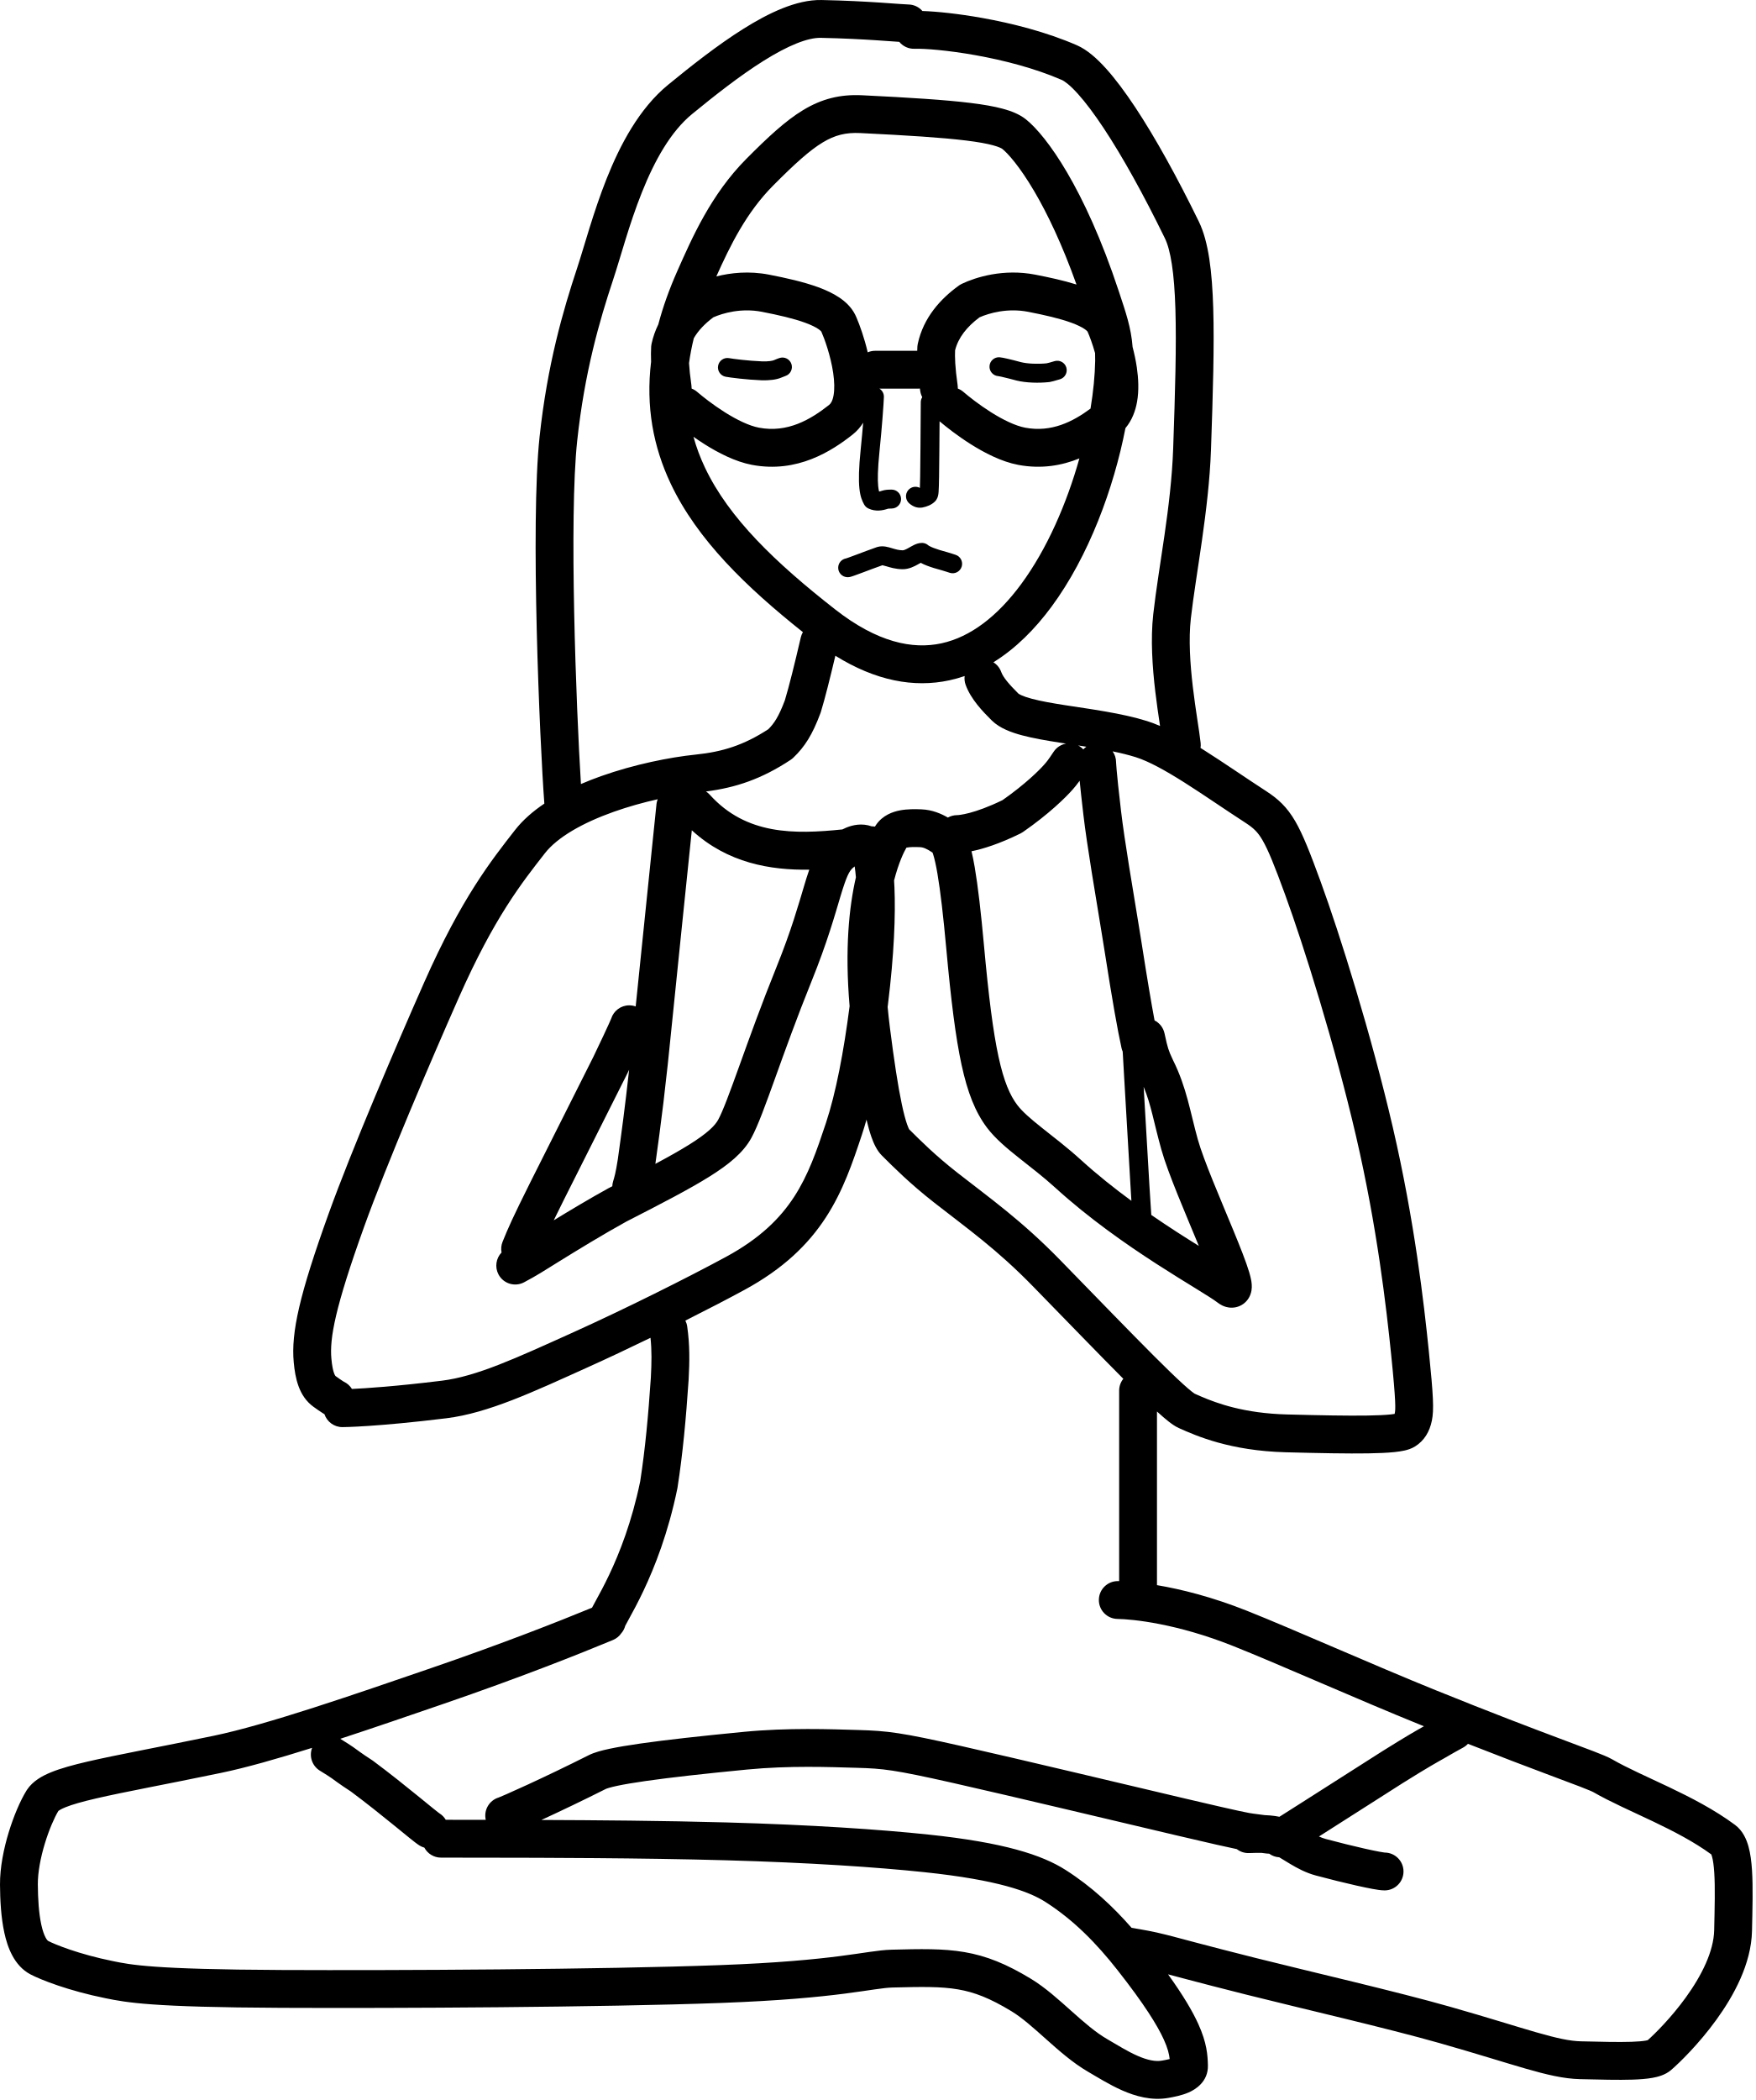
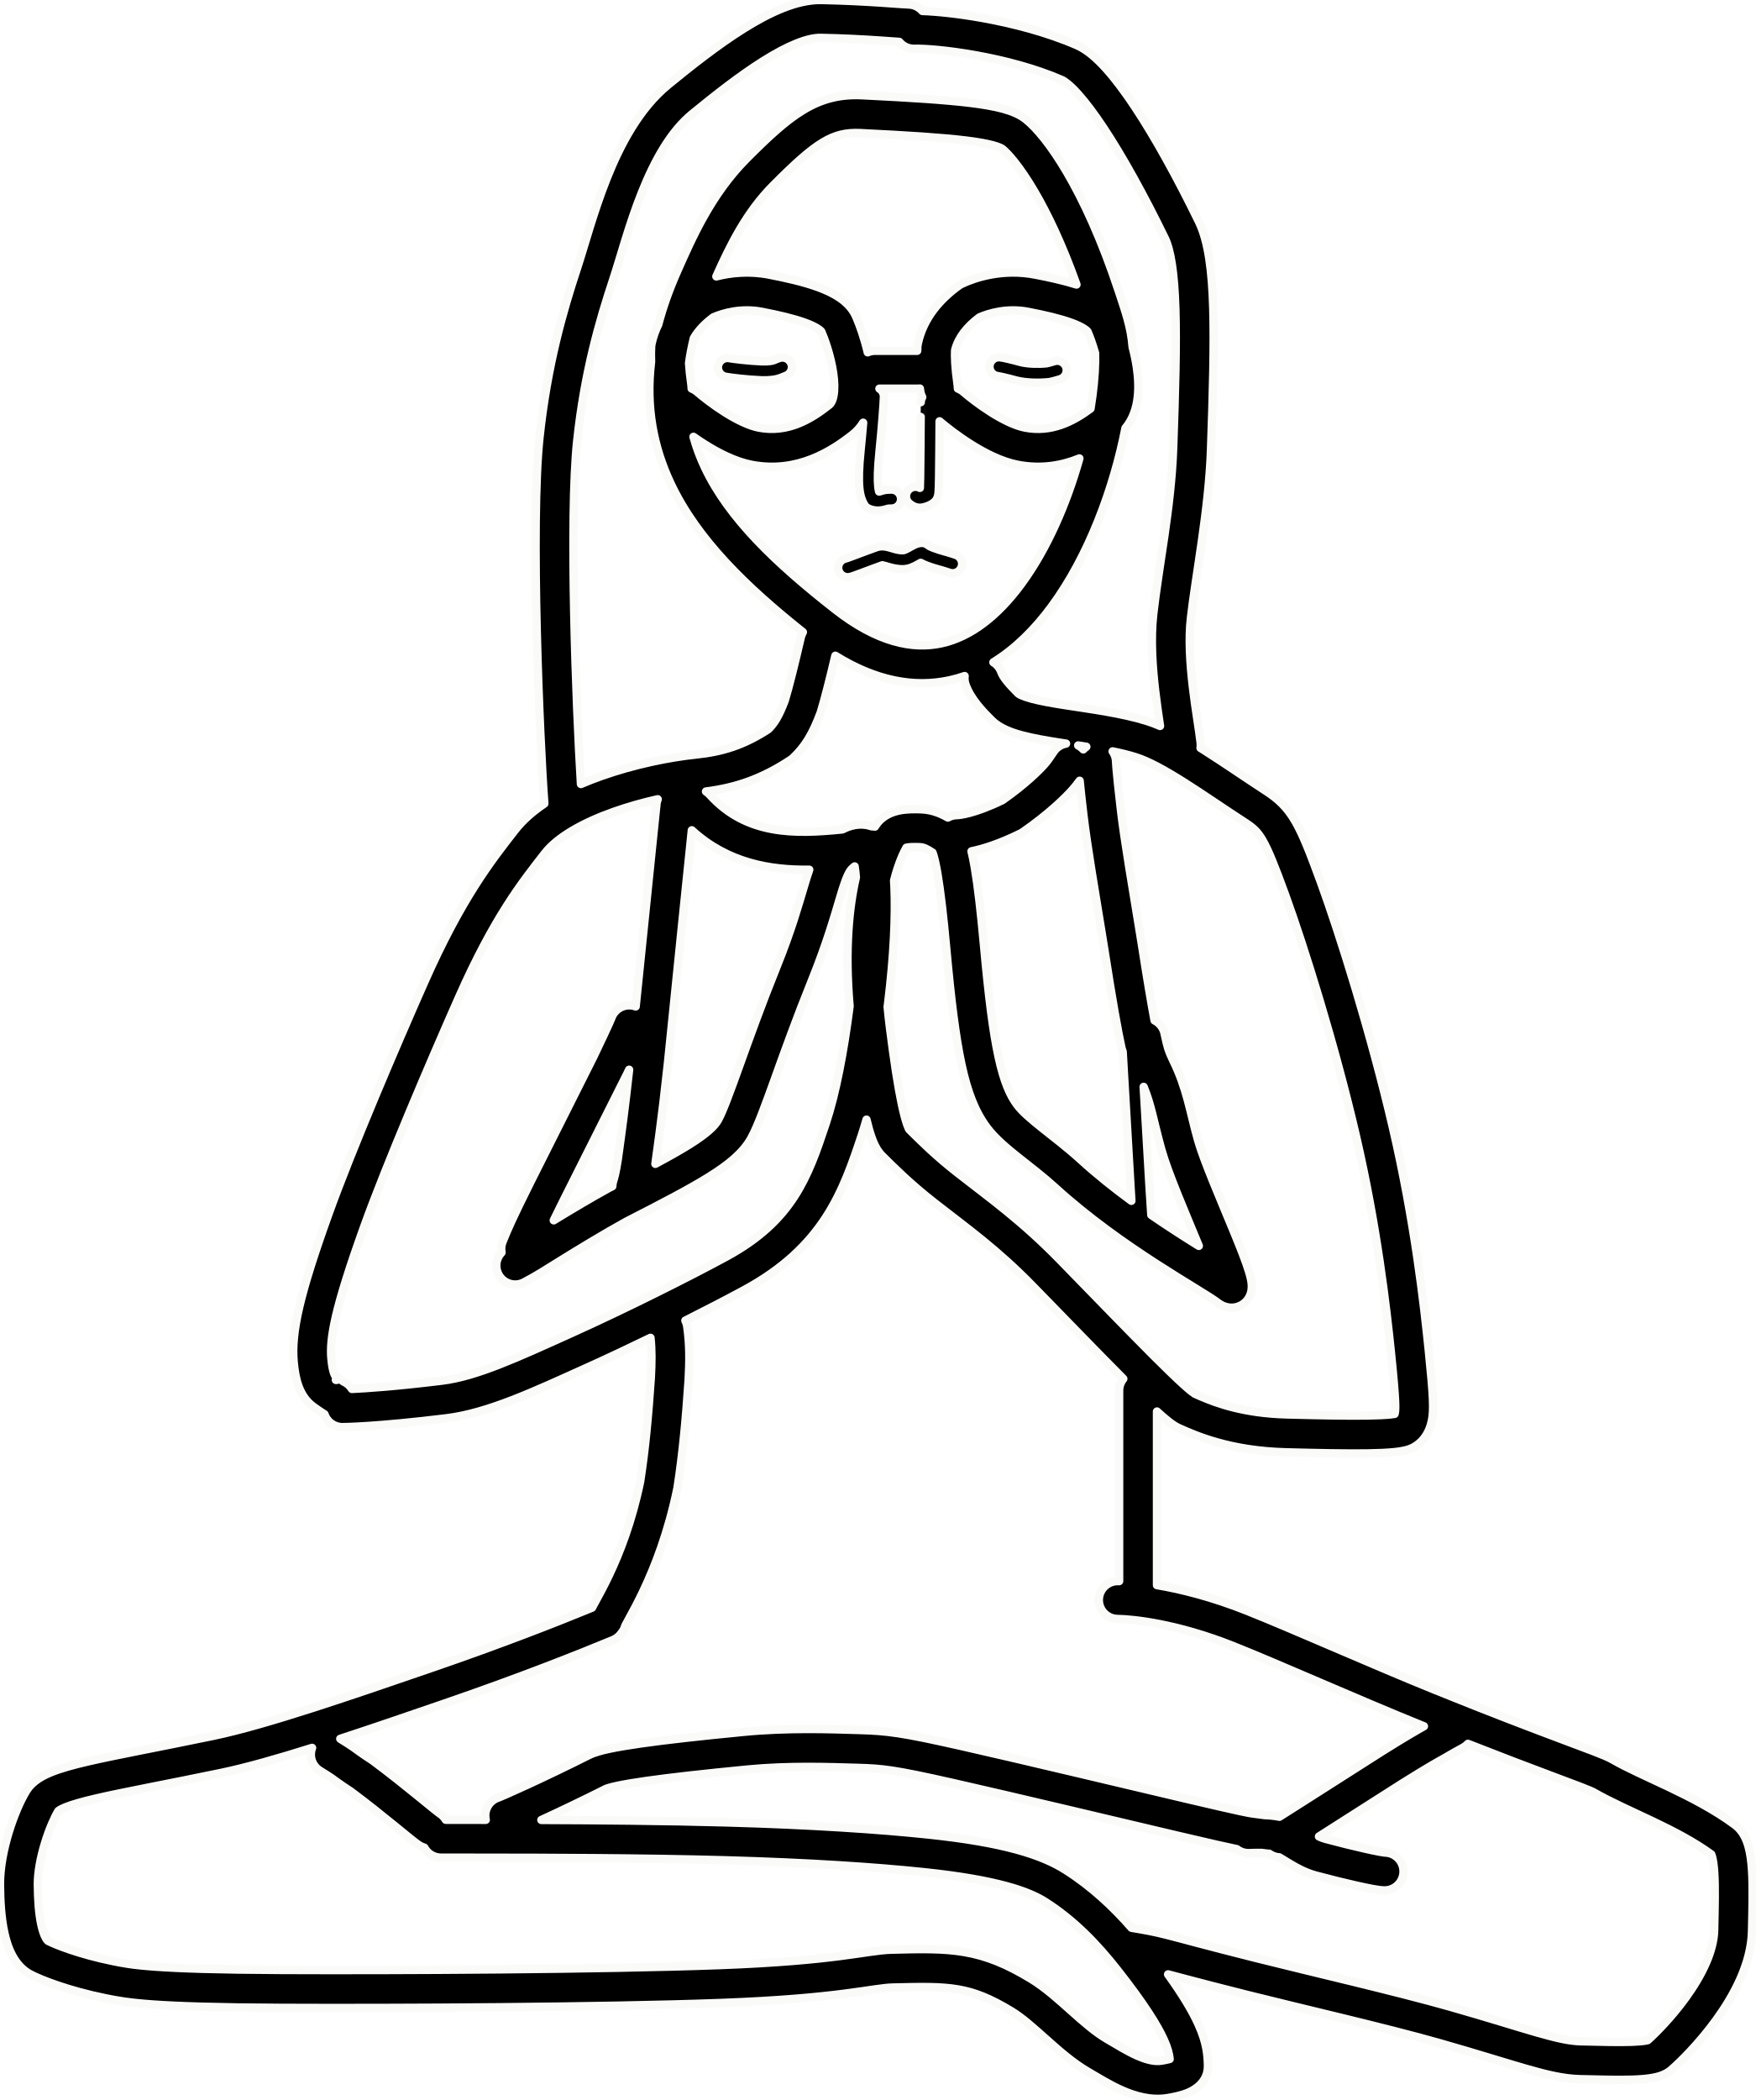
- <svg xmlns="http://www.w3.org/2000/svg" width="464" height="555" viewBox="0 0 464 555" fill="none">
+ <svg xmlns="http://www.w3.org/2000/svg" stroke="#FAFAF8" stroke-width="2.2" stroke-linejoin="round" width="464" height="555" viewBox="0 0 464 555" fill="none">
  <path d="M243.973 143.497C244.503 143.549 245.005 143.77 245.403 144.13C245.396 144.123 245.419 144.145 245.489 144.191C245.557 144.236 245.654 144.293 245.785 144.362C246.05 144.501 246.404 144.659 246.855 144.833C247.759 145.18 248.929 145.542 250.295 145.904C250.308 145.908 250.322 145.911 250.336 145.915C251.357 146.204 252.156 146.49 252.564 146.614C253.885 147.015 254.631 148.411 254.23 149.732C253.829 151.053 252.433 151.799 251.112 151.398C250.144 151.104 250.135 151.055 248.993 150.731C247.545 150.347 246.193 149.935 245.061 149.5C244.507 149.287 243.927 149.038 243.384 148.746C243.194 148.851 242.972 148.98 242.673 149.148C241.831 149.62 240.314 150.461 238.558 150.437C236.716 150.412 235.247 149.943 234.295 149.655C233.777 149.499 233.507 149.425 233.304 149.394C233.285 149.391 233.268 149.39 233.255 149.388C231.713 149.927 229.776 150.662 228.123 151.283C227.29 151.596 226.522 151.883 225.936 152.09C225.647 152.193 225.374 152.286 225.149 152.355C225.04 152.389 224.91 152.427 224.779 152.459C224.757 152.464 224.372 152.568 223.929 152.542C222.55 152.459 221.5 151.276 221.582 149.898C221.652 148.717 222.531 147.779 223.648 147.586C223.656 147.583 223.664 147.581 223.674 147.578C223.798 147.539 223.994 147.474 224.264 147.378C224.8 147.188 225.526 146.917 226.365 146.602C228.018 145.981 230.084 145.196 231.718 144.629L232.042 144.53C232.791 144.333 233.49 144.364 234.058 144.451C234.673 144.545 235.286 144.731 235.741 144.869C236.735 145.169 237.578 145.424 238.628 145.438C238.879 145.442 239.31 145.301 240.224 144.788C240.578 144.589 241.122 144.268 241.596 144.039C242.048 143.82 242.833 143.477 243.745 143.484L243.973 143.497Z" fill="black" />
  <path d="M206.052 94.62C207.361 94.183 208.777 94.891 209.214 96.201C209.65 97.51 208.943 98.927 207.634 99.364C207.307 99.473 207.047 99.578 206.66 99.747C205.236 100.376 203.336 100.558 201.359 100.506C201.35 100.505 201.341 100.505 201.332 100.505C197.37 100.355 193.026 99.791 191.836 99.57C190.478 99.318 189.582 98.013 189.834 96.656C190.086 95.299 191.39 94.402 192.748 94.654C193.68 94.827 197.766 95.366 201.499 95.508C203.248 95.554 204.249 95.347 204.642 95.171L204.66 95.164C205.114 94.966 205.526 94.795 206.052 94.62Z" fill="black" />
  <path d="M264.243 94.42C264.688 94.45 265.491 94.617 266.329 94.808C267.254 95.02 268.476 95.325 269.915 95.716C271.655 96.147 274.366 96.254 276.661 96.021C277.031 95.943 277.513 95.831 278.757 95.45C280.076 95.046 281.474 95.788 281.879 97.108C282.283 98.428 281.54 99.826 280.22 100.231C278.698 100.697 278.11 100.827 277.553 100.943C277.473 100.96 277.392 100.972 277.311 100.981C274.604 101.271 271.206 101.189 268.704 100.566C268.687 100.562 268.669 100.557 268.652 100.552C267.247 100.171 266.074 99.879 265.214 99.682C264.258 99.463 263.877 99.406 263.905 99.408C262.528 99.314 261.487 98.122 261.58 96.745C261.673 95.367 262.865 94.326 264.243 94.42Z" fill="black" />
  <path fill-rule="evenodd" clip-rule="evenodd" d="M217.164 0.004C223.367 0.128 228.698 0.422 232.721 0.688C236.956 0.968 239.296 1.177 240.114 1.185C241.603 1.201 242.932 1.866 243.838 2.908C247.686 3.034 253.373 3.622 259.66 4.748C267.474 6.147 276.594 8.442 284.667 11.954C287.416 13.149 290.025 15.503 292.387 18.125C294.844 20.852 297.438 24.334 300.094 28.342C305.411 36.369 311.213 46.874 316.914 58.559C319.506 63.872 320.428 71.829 320.72 81.45C321.018 91.302 320.653 103.836 320.125 118.875C319.567 134.753 316.093 152.027 314.803 163.441C314.182 168.925 314.607 175.444 315.33 181.563C315.688 184.59 316.109 187.447 316.488 189.964C316.858 192.42 317.211 194.692 317.391 196.348C317.441 196.8 317.426 197.245 317.358 197.673C317.725 197.902 318.092 198.132 318.458 198.364C323.534 201.577 329.463 205.681 334.637 209.034C337.823 211.098 340.178 213.208 342.414 217.06C344.437 220.546 346.366 225.48 349.102 232.969C354.182 246.876 362.512 273.472 368.211 298.016C373.931 322.656 376.424 344.478 377.703 356.99C378.94 369.097 379.088 372.645 378.516 375.453C377.914 378.41 376.495 380.756 374.078 382.273C373.086 382.895 372.012 383.19 371.294 383.352C370.478 383.537 369.573 383.667 368.642 383.764C366.776 383.959 364.422 384.061 361.697 384.105C356.23 384.193 348.824 384.049 339.932 383.817C325.168 383.431 316.215 379.471 311.634 377.418C310.628 376.967 309.652 376.254 308.886 375.651C308.031 374.979 307.056 374.136 305.99 373.168C305.943 373.125 305.896 373.08 305.848 373.037V418.93C312.129 419.99 320.358 422.011 329.686 425.729C335.871 428.194 344.168 431.754 352.955 435.518C361.777 439.298 371.13 443.3 379.532 446.7C394.038 452.57 404.848 456.667 412.368 459.489C416.112 460.894 419.097 462.003 421.29 462.849C423.328 463.636 425.13 464.359 426.198 464.976C430.18 467.277 435.284 469.488 441.216 472.314C446.946 475.045 453.201 478.246 458.643 482.281C460.746 483.84 461.699 486.17 462.202 487.958C462.738 489.864 463.006 492.061 463.148 494.297C463.433 498.759 463.272 504.439 463.145 510.322C462.958 519.054 458.272 527.516 453.722 533.797C449.076 540.213 443.964 545.178 441.76 547.074C440.175 548.436 438.133 548.912 436.813 549.147C435.273 549.421 433.478 549.553 431.594 549.617C427.823 549.744 422.962 549.615 417.67 549.488C413.348 549.385 408.87 548.311 403.299 546.708C400.485 545.898 397.262 544.911 393.555 543.791C389.831 542.665 385.562 541.388 380.579 539.97C366.493 535.964 344.166 530.846 329.614 527.19C322.413 525.381 317.419 524.078 313.751 523.108C311.715 522.57 310.116 522.142 308.781 521.789C312.744 527.306 315.226 531.501 316.769 534.901C319.058 539.942 319.241 543.152 319.313 545.833C319.433 550.253 315.849 552.294 314.232 553.001C312.374 553.813 310.217 554.21 308.866 554.448C304.354 555.242 300.078 553.969 296.66 552.465C293.273 550.976 289.963 548.889 287.655 547.551C283.598 545.199 279.833 541.86 276.565 538.945C273.111 535.864 270.214 533.262 267.387 531.545C261.654 528.061 257.559 526.501 253.25 525.764C248.739 524.993 243.775 525.07 235.944 525.272C234.742 525.303 233.355 525.467 231.265 525.765C229.237 526.055 226.595 526.465 223.209 526.899C216.37 527.775 206.381 528.766 190.563 529.35C159.099 530.511 104.613 530.779 74.421 530.642C39.841 530.486 33.505 529.235 27.899 528.104C18.159 526.139 10.803 523.249 8.039 521.791C3.669 519.485 1.961 514.513 1.152 510.817C0.26 506.741 0.029 502.09 0.001 498.116C-0.032 493.53 0.998 488.532 2.311 484.231C3.623 479.938 5.35 475.907 6.982 473.255L7.131 473.022C8.695 470.653 11.271 469.286 13.564 468.358C16.096 467.333 19.338 466.444 23.154 465.558C30.739 463.797 41.887 461.771 56.42 458.754C70.697 455.789 93.709 447.801 113.943 440.862C132.641 434.45 147.613 428.557 156.499 424.895C156.793 424.327 157.173 423.638 157.561 422.93C158.474 421.269 159.696 419.028 161.054 416.162C163.758 410.457 167.022 402.229 169.237 391.505C170.576 382.84 171.371 374.163 172.051 364.12C172.264 360.102 172.317 356.914 171.961 353.563C166.32 356.304 160.548 359.025 155.135 361.464C141.174 367.755 129.09 373.465 117.995 374.826C99.521 377.092 90.91 377.166 90.513 377.166C88.307 377.166 86.435 375.737 85.771 373.755C85.607 373.656 85.433 373.549 85.255 373.435C84.651 373.05 83.843 372.501 82.846 371.777C78.986 368.976 78.039 364.232 77.648 360.028C76.915 352.134 79.216 342.032 86.876 320.752C92.903 304.006 104.736 276.346 112.113 259.676C122.014 237.304 129.859 227.426 136.14 219.375C138.207 216.726 140.882 214.407 143.899 212.38C142.682 196.143 140.171 138.386 142.639 115.436C144.696 96.316 148.847 82.068 152.553 70.884C154.352 65.454 156.848 56.036 160.384 47.17C163.946 38.238 168.982 28.655 176.638 22.387C182.685 17.438 189.689 11.899 196.523 7.614C203.118 3.479 210.523 -0.129 217.164 0.004ZM82.505 461.931C73.506 464.763 65.124 467.159 58.453 468.545C43.503 471.649 32.89 473.564 25.416 475.299C21.703 476.162 19.09 476.909 17.316 477.628C15.96 478.177 15.508 478.549 15.431 478.606C14.389 480.335 13.004 483.459 11.876 487.152C10.726 490.917 9.978 494.843 10.001 498.044C10.028 501.817 10.255 505.637 10.921 508.68C11.252 510.197 11.652 511.32 12.062 512.081C12.419 512.743 12.671 512.924 12.704 512.946C14.44 513.862 20.847 516.479 29.877 518.301C34.51 519.236 40.066 520.487 74.467 520.642C104.631 520.779 158.946 520.51 190.194 519.357C205.732 518.784 215.419 517.815 221.938 516.98C225.23 516.558 227.688 516.175 229.85 515.866C231.951 515.566 233.846 515.324 235.685 515.276C243.271 515.08 249.274 514.939 254.935 515.907C260.798 516.91 266.08 519.049 272.58 522.999C276.361 525.296 280.01 528.618 283.222 531.483C286.62 534.514 289.642 537.144 292.671 538.9C295.453 540.513 297.971 542.118 300.685 543.312C303.368 544.492 305.466 544.892 307.132 544.599C307.802 544.481 308.423 544.363 308.99 544.224C309.065 544.206 309.137 544.186 309.206 544.168C309.059 542.839 308.691 541.298 307.663 539.034C305.988 535.344 302.551 529.741 295.366 520.611C289.965 513.748 283.922 507.482 276.331 502.642C272.07 499.926 263.913 496.85 244.373 494.792C231.84 493.472 214.125 492.263 191.751 491.64C169.356 491.017 143.122 490.98 129.923 490.963C116.733 490.945 116.658 490.945 116.585 490.945C114.677 490.945 113.018 489.876 112.176 488.304C111.738 488.18 111.308 487.995 110.902 487.744C110.215 487.318 109.169 486.482 108.212 485.711C107.134 484.842 105.717 483.678 104.138 482.395C100.964 479.814 96.956 476.596 92.771 473.481C91.296 472.51 90.211 471.797 89.194 471.055C88.284 470.391 87.597 469.816 84.575 467.973C82.486 466.699 81.665 464.138 82.505 461.931ZM388.053 460.865C387.674 461.275 387.221 461.63 386.698 461.904C385.092 462.745 383.923 463.468 381.827 464.657C379.926 465.735 377.611 466.988 370.73 471.298C361.658 477.079 354.295 481.778 349.189 485.028C349.014 485.14 348.84 485.249 348.67 485.357C349.273 485.632 349.85 485.85 350.428 486.005C353.995 486.964 357.74 487.89 360.776 488.572C362.297 488.914 363.608 489.188 364.613 489.373C365.784 489.588 366.142 489.605 366.019 489.605C368.781 489.605 371.019 491.844 371.019 494.605C371.019 497.367 368.781 499.605 366.019 499.605C365.076 499.605 363.819 499.395 362.803 499.208C361.622 498.99 360.172 498.686 358.583 498.329C355.398 497.613 351.519 496.654 347.834 495.664C345.158 494.945 342.893 493.701 341.082 492.621C339.907 491.92 339.005 491.347 338.177 490.858C337.185 490.801 336.271 490.456 335.517 489.904C335.3 489.904 335.08 489.892 334.858 489.863C334.377 489.8 333.936 489.744 333.527 489.691C332.611 489.671 331.506 489.686 330.213 489.738C328.99 489.787 327.853 489.391 326.956 488.697C324.605 488.216 320.289 487.247 311.062 485.079C295.716 481.472 267.623 474.749 251.897 471.204C236.272 467.681 233.372 467.403 226.573 467.209C219.238 466.999 208.588 466.591 197.558 467.659C186.086 468.77 177.188 469.767 170.787 470.68C167.582 471.137 165.067 471.564 163.197 471.962C162.263 472.16 161.536 472.341 160.991 472.502C160.721 472.581 160.517 472.65 160.368 472.705C160.235 472.754 160.172 472.784 160.163 472.788C154.051 475.862 148.138 478.676 143.599 480.768C143.434 480.844 143.269 480.917 143.107 480.992C157.027 481.042 175.548 481.184 192.029 481.643C214.597 482.272 232.576 483.494 245.421 484.846C265.405 486.951 275.451 490.222 281.707 494.211C288.584 498.595 294.239 503.902 299.137 509.497C302.464 510.063 304.515 510.379 308.379 511.351C310.308 511.836 312.709 512.489 316.307 513.44C319.941 514.401 324.894 515.693 332.051 517.491C346.215 521.05 369.047 526.294 383.314 530.352C388.374 531.791 392.702 533.087 396.448 534.218C400.212 535.356 403.335 536.311 406.065 537.097C411.581 538.685 414.982 539.42 417.908 539.49C423.34 539.62 427.847 539.737 431.257 539.622C432.962 539.564 434.21 539.453 435.062 539.301C435.299 539.259 435.469 539.218 435.584 539.188C437.501 537.479 441.754 533.274 445.624 527.931C449.844 522.104 453.028 515.712 453.148 510.107C453.28 503.995 453.419 498.858 453.169 494.932C453.044 492.974 452.834 491.583 452.576 490.666C452.498 490.388 452.428 490.204 452.381 490.091C447.82 486.763 442.421 483.966 436.914 481.341C431.484 478.754 425.635 476.2 421.195 473.634C421.192 473.633 421.119 473.592 420.939 473.507C420.761 473.423 420.521 473.317 420.21 473.185C419.584 472.921 418.755 472.59 417.69 472.179C415.555 471.355 412.653 470.276 408.855 468.851C403.583 466.873 396.693 464.265 388.053 460.865ZM229.06 295.902C228.664 297.306 228.255 298.657 227.827 299.946C225.414 307.218 222.877 314.74 218.311 321.757C213.662 328.903 207.054 335.336 196.735 340.934C192.483 343.241 187.075 346.05 181.175 349.012C181.414 349.486 181.583 350.005 181.663 350.559C182.371 355.492 182.295 359.798 182.037 364.66C182.036 364.684 182.035 364.708 182.033 364.732C181.341 374.975 180.518 384.03 179.1 393.165C179.088 393.245 179.074 393.325 179.057 393.405C176.65 405.119 173.075 414.149 170.091 420.445C168.601 423.589 167.262 426.04 166.327 427.744C165.841 428.629 165.522 429.207 165.313 429.62C165.302 429.641 165.292 429.661 165.283 429.679C165.084 430.426 164.716 431.103 164.223 431.669C163.697 432.425 162.958 433.046 162.045 433.426C153.28 437.075 137.369 443.401 117.187 450.322C108.499 453.302 99.07 456.557 89.95 459.54C93.206 461.532 94.153 462.294 95.088 462.976C95.493 463.272 95.919 463.568 96.445 463.922L98.409 465.221L98.644 465.385C103.041 468.655 107.22 472.012 110.447 474.636C112.081 475.965 113.427 477.07 114.489 477.926C115.015 478.351 115.438 478.686 115.762 478.935C116.135 479.223 116.231 479.282 116.169 479.244C116.879 479.684 117.44 480.273 117.838 480.946C119.211 480.948 122.135 480.951 128.412 480.96C127.823 478.415 129.302 475.815 131.839 475.049C131.782 475.066 132.38 474.838 133.929 474.161C135.311 473.557 137.187 472.714 139.413 471.687C143.865 469.635 149.673 466.87 155.67 463.854C157.102 463.134 159.078 462.614 161.119 462.18C163.301 461.717 166.065 461.252 169.375 460.78C176.003 459.834 185.078 458.821 196.595 457.706C208.361 456.566 219.659 457.007 226.858 457.214C234.593 457.435 238.212 457.868 254.096 461.449C269.88 465.007 298.091 471.757 313.35 475.343C328.736 478.959 330.082 479.146 331.243 479.308C332.237 479.447 333.085 479.553 334.319 479.711C334.813 479.729 335.288 479.756 335.74 479.795C336.671 479.873 337.481 479.994 338.217 480.146C339.555 479.301 341.44 478.106 343.82 476.591C348.931 473.338 356.292 468.641 365.389 462.844L365.422 462.824C371.924 458.75 374.524 457.295 376.42 456.226C376.207 456.14 375.994 456.056 375.78 455.969C367.268 452.525 357.821 448.481 349.017 444.71C340.178 440.923 332.021 437.424 325.984 435.018C311.042 429.063 299.415 427.925 295.408 427.862C292.647 427.819 290.444 425.546 290.487 422.785C290.53 420.024 292.803 417.821 295.564 417.864C295.657 417.865 295.751 417.869 295.848 417.872V367.527C295.848 366.341 296.262 365.251 296.952 364.394C290.731 358.146 282.632 349.776 273.113 340.01C263.453 330.099 255.787 324.745 246.939 317.819C240.52 312.794 236.301 308.548 233.15 305.418C231.748 304.024 230.915 302.065 230.355 300.468C229.898 299.164 229.47 297.632 229.06 295.902ZM294.123 198.574C294.697 199.388 295.037 200.38 295.037 201.453C295.037 201.19 295.019 203.06 296.343 214.298C297.268 222.154 299.497 235.162 301.143 245.241L301.808 249.357L301.81 249.37C303.322 259.039 304.377 265.259 305.21 269.686C306.504 270.343 307.503 271.554 307.836 273.083C308.34 275.397 308.553 276.273 308.821 277.115C309.081 277.931 309.41 278.773 310.1 280.201C313.734 287.496 314.609 293.867 316.644 301.139C318.19 306.662 322.526 316.638 326.123 325.376C327.844 329.557 329.427 333.535 330.235 336.254C330.442 336.951 330.63 337.669 330.754 338.349C330.853 338.897 331.019 339.948 330.829 341.076C330.731 341.659 330.461 342.747 329.586 343.766C328.556 344.966 327.118 345.57 325.699 345.602C324.5 345.629 323.57 345.249 323.083 345.011C322.547 344.75 322.108 344.441 321.788 344.193C320.925 343.523 319.063 342.352 316.088 340.518C313.243 338.765 309.625 336.55 305.611 333.956C297.592 328.772 287.845 321.977 279.012 313.937C275.748 310.966 272.463 308.481 269.275 305.945C266.249 303.538 263.108 300.934 260.927 298.047C257.804 293.914 255.769 288.708 254.183 281.383C252.604 274.086 251.39 264.287 250.151 250.704C249.368 242.122 248.604 235.486 247.811 230.873C247.412 228.55 247.031 226.898 246.688 225.825C246.622 225.618 246.563 225.454 246.513 225.324C245.017 224.33 244.11 223.928 243.197 223.891C241.634 223.829 240.537 223.85 239.778 223.995C239.714 224.007 239.657 224.02 239.609 224.031C238.976 225.127 237.585 227.898 236.35 232.697C236.386 233.273 236.421 233.866 236.447 234.476C236.762 241.839 236.363 252.26 234.735 265.446C234.708 265.669 234.677 265.893 234.649 266.116C234.812 267.875 235.01 269.696 235.248 271.581C236.36 280.392 237.393 287.102 238.394 291.828C238.897 294.197 239.366 295.946 239.792 297.159C240.097 298.028 240.301 298.389 240.337 298.462C243.445 301.55 247.276 305.383 253.103 309.945C261.622 316.614 270.015 322.505 280.274 333.031C290.382 343.402 298.768 352.075 305.053 358.358C308.197 361.501 310.76 363.989 312.716 365.766C313.695 366.656 314.474 367.324 315.066 367.79C315.565 368.182 315.787 368.314 315.796 368.324L317.406 369.035C321.732 370.899 328.928 373.526 340.193 373.82C349.105 374.053 356.31 374.19 361.537 374.106C364.158 374.064 366.172 373.968 367.603 373.818C368.044 373.772 368.394 373.722 368.665 373.677C368.681 373.614 368.701 373.542 368.718 373.459C368.912 372.503 369.059 370.772 367.755 358.006C366.491 345.645 364.05 324.309 358.47 300.278C352.869 276.152 344.657 249.947 339.709 236.401C336.906 228.728 335.264 224.665 333.764 222.08C332.477 219.862 331.358 218.824 329.199 217.425C323.422 213.682 318.346 210.128 313.11 206.814C307.977 203.565 303.641 201.183 300.22 200.106C298.343 199.515 296.289 199.017 294.123 198.574ZM173.871 211.228C170.09 212.075 166.107 213.175 162.258 214.541C154.079 217.442 147.378 221.228 144.024 225.526C138.008 233.238 130.698 242.391 121.258 263.723C113.881 280.392 102.18 307.761 96.285 324.138C88.532 345.676 87.108 353.747 87.605 359.102C87.781 360.995 88.039 362.19 88.318 362.942C88.449 363.294 88.563 363.486 88.629 363.58C88.684 363.659 88.714 363.68 88.719 363.683C89.594 364.319 90.236 364.751 90.636 365.007C90.745 365.077 90.828 365.125 90.885 365.159C91.776 365.574 92.523 366.247 93.035 367.079C96.701 366.912 104.44 366.414 116.778 364.901C125.99 363.771 136.398 358.939 151.027 352.347C165.211 345.956 181.938 337.585 191.967 332.144C200.92 327.287 206.247 321.964 209.929 316.304C213.695 310.516 215.886 304.181 218.336 296.797C220.968 288.862 223.049 277.92 224.594 265.919C223.291 250.727 224.477 239.602 226.262 231.858C226.168 230.75 226.056 229.793 225.931 228.983C225.78 229.102 225.623 229.231 225.461 229.37C224.496 230.196 223.767 231.604 222.179 236.891C220.699 241.822 218.698 249.036 214.551 259.297C210.616 269.03 207.481 277.79 204.929 284.879C202.455 291.747 200.369 297.536 198.634 300.721C196.479 304.675 192.589 307.804 187.489 310.99C182.317 314.221 175.131 317.957 165.58 322.841C159.527 326.176 152.382 330.544 147.971 333.281C143.615 335.985 142.059 337.022 138.546 338.891C136.108 340.188 133.08 339.263 131.783 336.825C130.742 334.868 131.132 332.532 132.587 331.015C132.407 330.1 132.481 329.125 132.854 328.195C134.311 324.565 135.529 321.819 140.186 312.477C144.905 303.012 152.656 287.758 156.867 279.287C159.131 274.568 160.353 271.938 161.003 270.496C161.331 269.767 161.499 269.373 161.577 269.181C162.219 267.16 164.11 265.695 166.344 265.695C166.941 265.695 167.514 265.801 168.045 265.993C169.31 253.48 171.396 233.316 172.451 223.11C172.991 217.886 173.261 215.268 173.395 213.953C173.463 213.293 173.496 212.968 173.512 212.807C173.517 212.749 173.52 212.723 173.52 212.714C173.52 212.719 173.515 212.768 173.512 212.834C173.509 212.874 173.507 212.928 173.506 212.992C173.505 213.023 173.504 213.052 173.504 213.076C173.504 213.094 173.504 213.109 173.504 213.111C173.504 212.445 173.634 211.809 173.871 211.228ZM89.026 364.699C89.018 364.698 89.008 364.698 89 364.698L88.775 364.693C88.859 364.693 88.943 364.695 89.026 364.699ZM302.328 287.239C302.77 294.905 303.459 306.82 303.866 313.576C304.129 317.946 304.268 320.008 304.347 321.095C306.652 322.683 308.898 324.174 311.04 325.558C313.12 326.903 315.091 328.141 316.913 329.273C316.9 329.243 316.888 329.212 316.876 329.182C313.507 320.999 308.77 310.109 307.014 303.836C304.916 296.339 304.363 292.148 302.328 287.239ZM165.852 283.675C165.842 283.696 165.832 283.717 165.822 283.738C161.713 292.004 153.691 307.803 149.136 316.939C148.033 319.151 147.132 320.975 146.382 322.514C150.643 319.908 156.03 316.684 160.811 314.052L160.946 313.981C161.255 313.823 161.559 313.665 161.862 313.51C161.876 313.079 161.946 312.642 162.078 312.21C162.407 311.131 162.74 310.094 163.327 306.349C164.328 299.168 165.205 292.726 166.312 282.711C166.163 283.022 166.011 283.344 165.852 283.675ZM285.408 206.339C284.648 207.399 284.16 207.977 283.578 208.643L283.57 208.653C281.694 210.791 277.262 215.143 270.417 219.892C270.214 220.033 270 220.159 269.778 220.268C264.173 223.033 259.834 224.37 256.819 224.977C257.123 226.237 257.404 227.648 257.667 229.179C258.53 234.204 259.323 241.166 260.11 249.796C261.346 263.34 262.516 272.614 263.957 279.267C265.391 285.892 267.013 289.514 268.905 292.018C270.218 293.756 272.382 295.638 275.501 298.119C278.458 300.471 282.157 303.277 285.744 306.543C290.038 310.452 294.6 314.072 299.089 317.361C299.028 316.398 298.958 315.25 298.875 313.877C298.411 306.191 297.584 291.843 297.171 284.65C296.933 280.51 296.832 278.722 296.788 277.923C296.653 277.618 296.546 277.295 296.472 276.957C295.409 272.081 294.143 265.069 291.932 250.926L291.282 246.903C289.656 236.96 287.365 223.554 286.412 215.468C285.927 211.35 285.612 208.419 285.408 206.339ZM182.398 224.137C181.318 234.588 179.16 255.439 177.907 267.855C175.907 288.194 174.702 297.167 173.25 307.589C176.833 305.672 179.777 304.016 182.191 302.508C187.027 299.487 189.003 297.495 189.852 295.936C191.121 293.607 192.895 288.778 195.519 281.491C198.064 274.423 201.263 265.487 205.28 255.548C209.224 245.792 211.095 239.031 212.601 234.015C213.027 232.599 213.449 231.197 213.932 229.844C203.705 229.997 192.344 228.122 182.883 219.429C182.752 220.699 182.593 222.248 182.398 224.137ZM220.829 173.301C219.397 179.37 218.067 184.662 216.993 188.171C216.964 188.267 216.932 188.362 216.896 188.457C214.758 194.18 212.755 197.349 209.699 200.262C209.486 200.465 209.256 200.649 209.011 200.811C201.372 205.872 194.488 208.176 186.63 209.177C186.988 209.41 187.323 209.692 187.623 210.024C197.27 220.721 210.035 220.496 222.681 219.206C223.022 219.03 223.374 218.868 223.733 218.72C225.448 218.018 227.879 217.489 230.416 218.388C230.714 218.386 231.008 218.411 231.294 218.46C231.355 218.361 231.413 218.267 231.469 218.181L231.634 217.935C233.372 215.447 235.996 214.536 237.906 214.172C239.891 213.793 241.998 213.835 243.596 213.899C246.414 214.012 248.766 215.022 250.573 216.067C251.288 215.666 252.113 215.436 252.991 215.432C253.45 215.43 257.476 215.134 265.013 211.465C271.049 207.241 274.764 203.527 276.054 202.056C276.39 201.672 276.61 201.418 276.926 201C277.265 200.55 277.742 199.874 278.529 198.684C279.314 197.498 280.518 196.756 281.815 196.523C281.202 196.429 280.588 196.338 279.976 196.242C276.521 195.702 273.081 195.11 270.176 194.334C267.506 193.62 264.296 192.517 262.157 190.389C259.881 188.125 256.658 184.842 255.263 180.975C254.988 180.21 254.911 179.422 255.005 178.667C253.694 179.12 252.351 179.499 250.976 179.797C241.558 181.834 231.426 179.895 220.829 173.301ZM216.964 10.002C213.525 9.933 208.332 12.013 201.835 16.087C195.577 20.01 188.99 25.199 182.973 30.125C177.33 34.745 173.063 42.373 169.673 50.875C166.256 59.443 164.148 67.682 162.045 74.03C158.464 84.837 154.535 98.346 152.582 116.506C150.402 136.775 152.309 186.907 153.57 207.209C155.343 206.444 157.136 205.748 158.915 205.117C167.724 201.992 177.076 200.131 183.934 199.423C190.921 198.703 196.571 196.977 203.106 192.723C204.608 191.227 205.835 189.452 207.471 185.106C208.577 181.469 210.046 175.536 211.693 168.459C211.81 167.956 211.999 167.489 212.246 167.066C197.335 155.191 184.359 142.719 177.313 127.844C172.668 118.038 170.701 107.42 172.116 95.607C172.05 94.003 172.077 92.738 172.137 91.638L172.151 91.441C172.17 91.244 172.2 91.048 172.242 90.854C172.639 89.01 173.251 87.309 174.024 85.738C175.225 81.193 176.897 76.476 179.078 71.568C182.918 62.925 187.93 51.402 197.301 41.978C202.97 36.277 207.652 31.904 212.318 29.086C217.254 26.104 222.1 24.892 227.915 25.176C240.558 25.794 249.916 26.389 256.601 27.212C259.945 27.625 262.769 28.111 265.076 28.733C267.311 29.336 269.484 30.174 271.19 31.532C274 33.769 277.873 38.39 282.099 45.602C286.389 52.922 291.201 63.182 295.756 76.972C297.616 82.606 299.007 86.542 299.402 91.689C299.85 93.403 300.249 95.241 300.522 97.106C300.942 99.968 301.115 103.166 300.583 106.191C300.168 108.547 299.272 111.058 297.51 113.156C294.424 129.015 287.82 147.015 277.957 160.362C273.63 166.217 268.516 171.387 262.605 175.033C263.529 175.606 264.273 176.481 264.671 177.583C265.184 179.007 266.69 180.794 269.209 183.299C269.18 183.271 269.375 183.461 270.054 183.765C270.704 184.056 271.595 184.362 272.757 184.672C275.098 185.298 278.071 185.822 281.521 186.362C288.154 187.399 296.583 188.476 303.224 190.568C304.344 190.921 305.491 191.359 306.66 191.862C306.64 191.728 306.62 191.593 306.599 191.456C306.217 188.922 305.776 185.933 305.398 182.737C304.651 176.409 304.114 168.97 304.866 162.317C306.32 149.457 309.586 134.036 310.131 118.524C310.661 103.421 311.01 91.219 310.723 81.752C310.43 72.054 309.47 66.108 307.927 62.945C302.338 51.49 296.749 41.402 291.757 33.865C289.257 30.092 286.966 27.049 284.957 24.818C282.852 22.481 281.412 21.443 280.678 21.124C273.566 18.03 265.266 15.91 257.897 14.591C250.48 13.263 244.382 12.812 241.742 12.891C240.131 12.939 238.676 12.219 237.726 11.062C236.239 10.961 234.265 10.812 232.06 10.667C228.135 10.407 222.965 10.122 216.964 10.002ZM285.018 197.012C285.168 197.091 285.314 197.178 285.458 197.273C285.801 197.5 286.106 197.762 286.373 198.051C286.616 197.79 286.886 197.554 287.179 197.349C286.463 197.236 285.742 197.123 285.018 197.012ZM243.175 102.687C243.019 102.702 242.862 102.711 242.703 102.711H232.474C233.209 103.166 233.688 103.987 233.659 104.913C233.605 106.648 233.143 113.036 232.501 119.242C231.996 124.127 231.988 126.891 232.153 128.526C232.214 129.131 232.299 129.571 232.39 129.908C232.581 129.876 232.815 129.817 233.105 129.716L233.212 129.682C234.001 129.446 234.592 129.404 235.677 129.394C237.057 129.382 238.186 130.491 238.198 131.872C238.21 133.252 237.1 134.381 235.72 134.393C235.226 134.398 234.999 134.41 234.87 134.424C234.793 134.433 234.754 134.439 234.649 134.47C233.44 134.88 231.526 135.316 229.554 134.382C229.079 134.158 228.688 133.79 228.434 133.331C227.938 132.431 227.408 131.297 227.179 129.028C226.963 126.893 227.01 123.737 227.528 118.728C227.779 116.305 227.999 113.871 228.179 111.714C227.465 112.862 226.55 113.937 225.378 114.861C219.924 119.161 210.798 125.132 198.769 122.853C194.315 122.009 189.794 119.634 186.238 117.39C185.217 116.746 184.239 116.086 183.322 115.441C184.091 118.248 185.111 120.948 186.35 123.564C192.694 136.957 205.028 148.739 220.771 161.057C231.981 169.828 241.282 171.663 248.862 170.023C256.637 168.341 263.747 162.763 269.914 154.419C276.825 145.067 282.034 132.928 285.339 121.151C280.783 123.005 275.351 124.029 269.144 122.853C264.69 122.009 260.169 119.634 256.613 117.39C253.119 115.186 250.125 112.825 248.376 111.34C248.35 115.441 248.304 122.21 248.245 126.007C248.213 128.071 248.177 129.275 248.119 130.005C248.063 130.717 247.968 131.419 247.506 132.116C247.416 132.251 247.315 132.377 247.201 132.492C246.246 133.458 244.975 133.904 243.916 134.112C243.875 134.12 243.835 134.128 243.794 134.133C243.492 134.177 242.888 134.253 242.155 134.047C241.475 133.855 240.907 133.486 240.417 133.086C239.348 132.211 239.191 130.635 240.065 129.567C240.833 128.629 242.141 128.394 243.172 128.942C243.198 128.316 243.223 127.371 243.246 125.929C243.31 121.788 243.359 114.064 243.384 110.184C243.408 106.3 243.408 106.304 243.408 106.304C243.408 105.81 243.553 105.351 243.801 104.964C243.534 104.465 243.348 103.913 243.263 103.321C243.233 103.106 243.203 102.895 243.175 102.687ZM201.388 82.402C195.972 81.351 191.113 82.743 188.57 83.863C186.35 85.521 184.588 87.346 183.411 89.382C182.853 91.644 182.434 93.84 182.147 95.974C182.236 97.468 182.425 99.379 182.787 101.901C182.825 102.167 182.84 102.432 182.836 102.693C183.352 102.893 183.844 103.181 184.288 103.562C185.726 104.797 188.436 106.953 191.575 108.933C194.806 110.972 198.047 112.538 200.631 113.028C208.196 114.461 214.271 110.883 219.186 107.007C219.58 106.697 220.085 106.02 220.359 104.459C220.636 102.883 220.59 100.853 220.254 98.557C219.582 93.979 217.925 89.431 217.124 87.645C217.101 87.613 216.921 87.357 216.308 86.943C215.557 86.435 214.437 85.88 212.899 85.314C209.812 84.178 205.787 83.256 201.388 82.402ZM271.763 82.402C266.347 81.351 261.488 82.743 258.945 83.863C255.62 86.345 253.323 89.202 252.479 92.586C252.409 94.288 252.442 96.886 253.162 101.901C253.2 102.167 253.215 102.432 253.211 102.693C253.727 102.893 254.219 103.181 254.663 103.562C256.101 104.797 258.811 106.953 261.95 108.933C265.181 110.972 268.422 112.538 271.006 113.028C277.928 114.34 283.602 111.454 288.282 107.985C289.033 103.431 289.448 99.143 289.511 95.341C289.522 94.628 289.513 93.96 289.485 93.32C288.781 90.82 287.984 88.726 287.499 87.645C287.476 87.613 287.296 87.357 286.683 86.943C285.932 86.435 284.812 85.88 283.274 85.314C280.187 84.178 276.162 83.256 271.763 82.402ZM227.427 35.165C223.571 34.976 220.699 35.706 217.488 37.645C214.007 39.748 210.112 43.277 204.392 49.029C197.267 56.194 193.02 64.913 189.364 73.059C193.144 72.091 197.995 71.557 203.294 72.586C207.748 73.45 212.455 74.495 216.354 75.93C218.309 76.65 220.245 77.533 221.91 78.659C223.45 79.7 225.035 81.136 226.039 83.113L226.231 83.515L226.445 84.002C227.278 85.945 228.492 89.305 229.382 93.114C229.987 92.854 230.653 92.711 231.353 92.711H242.469C242.479 92.334 242.493 91.978 242.512 91.638L242.526 91.441C242.545 91.244 242.575 91.048 242.617 90.854C244.118 83.881 248.686 78.929 253.462 75.481L253.649 75.352C253.839 75.228 254.038 75.116 254.243 75.018C257.883 73.288 265.204 70.942 273.669 72.586C277.329 73.296 281.16 74.128 284.573 75.199C280.742 64.48 276.861 56.441 273.472 50.658C269.522 43.916 266.388 40.491 264.962 39.355C264.832 39.252 264.201 38.855 262.472 38.388C260.815 37.941 258.513 37.524 255.379 37.137C249.108 36.365 240.098 35.784 227.427 35.165Z" fill="black" />
</svg>
